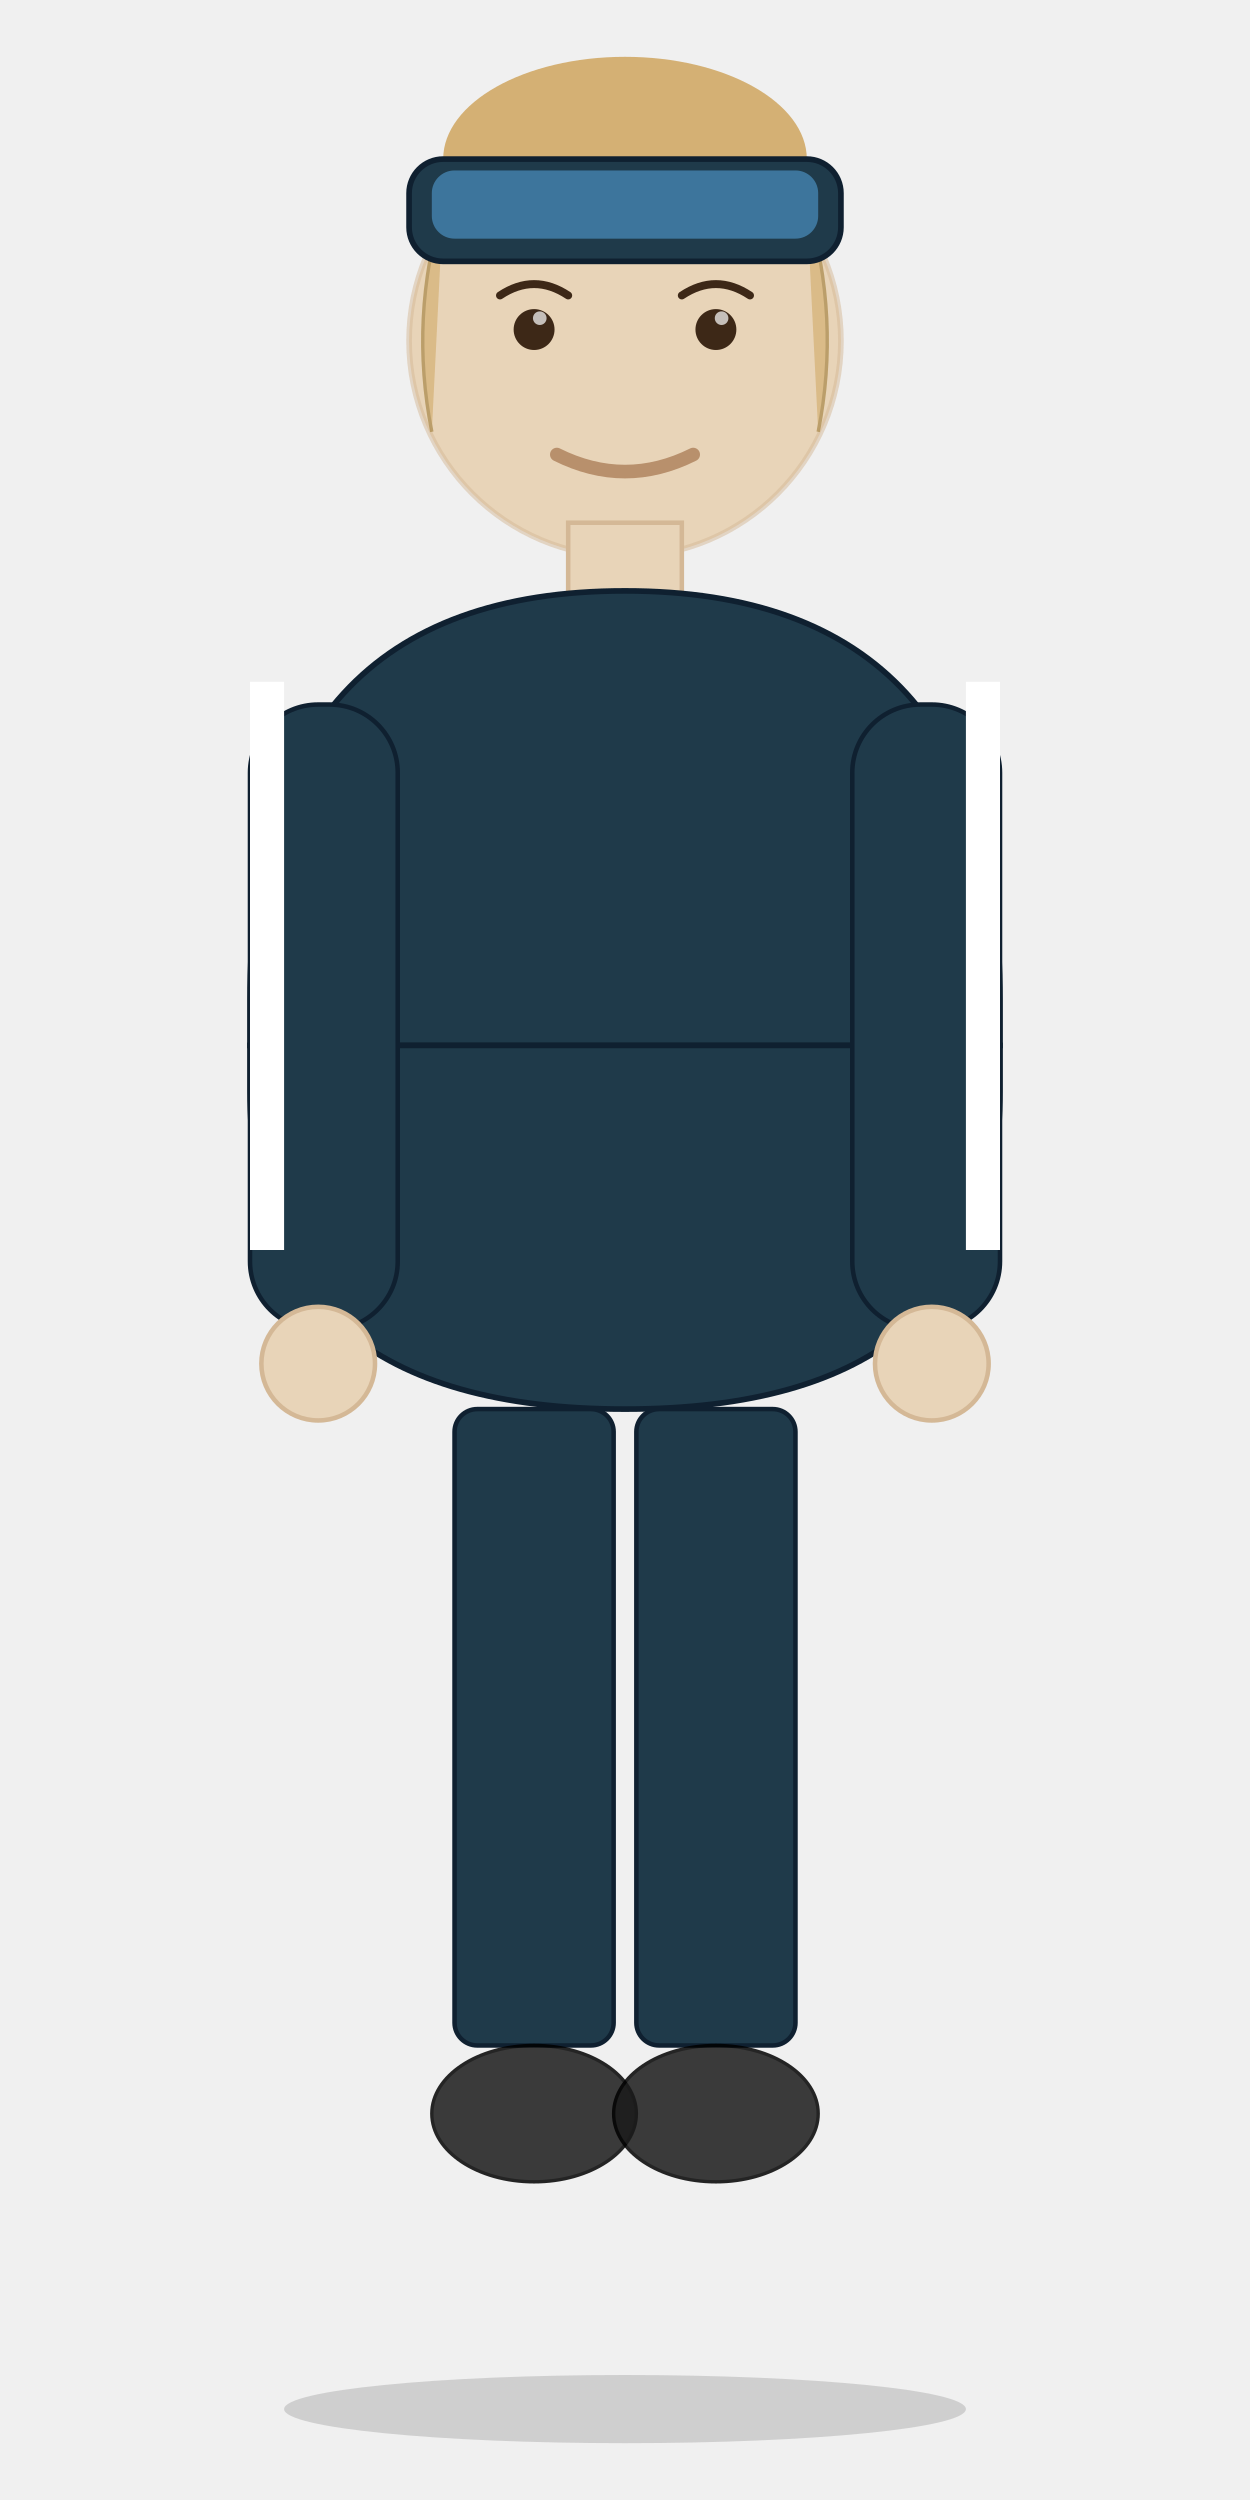
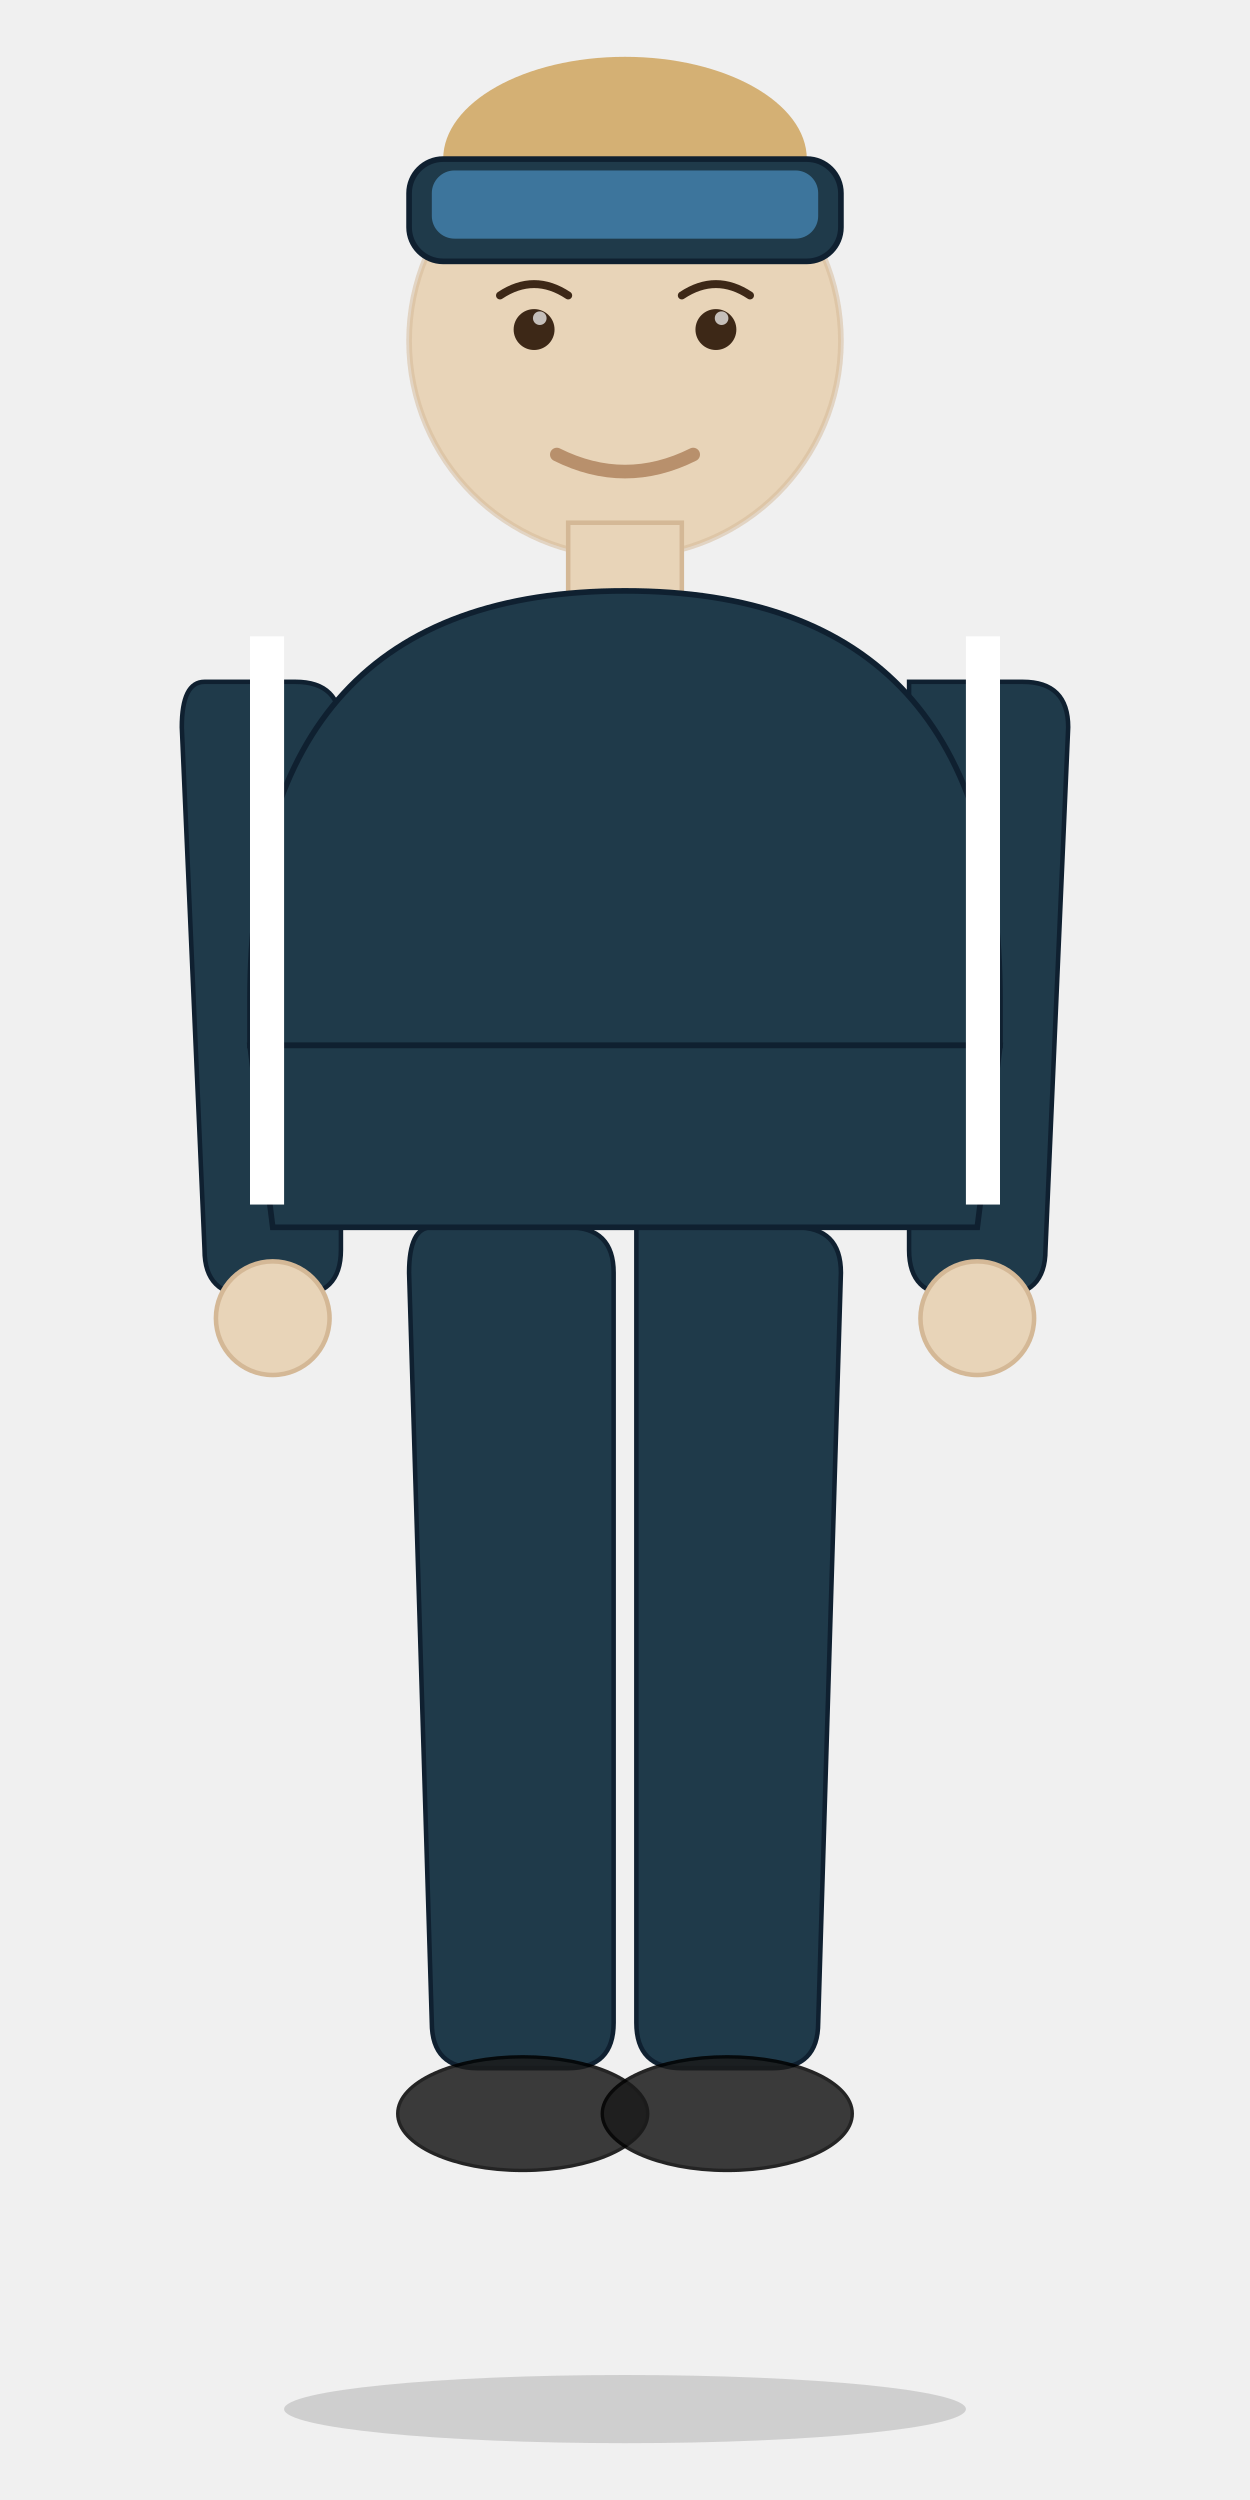
<svg xmlns="http://www.w3.org/2000/svg" viewBox="0 0 110 220" width="110" height="220">
  <ellipse cx="55" cy="212" rx="30" ry="3" fill="#000000" opacity="0.14" />
+   <path d="M 18 60 Q 16 60 16 64 L 18 110 Q 18 114 22 114 L 26 114 Q 30 114 30 110 L 30 64 Q 30 60 26 60 Z" fill="#1F3A4A" stroke="#0F2030" stroke-width="0.4" />
+   <path d="M 80 60 Q 80 60 80 64 L 80 110 Q 80 114 84 114 L 88 114 Q 92 114 92 110 L 94 64 Q 94 60 90 60 Z" fill="#1F3A4A" stroke="#0F2030" stroke-width="0.4" />
+   <circle cx="24" cy="116" r="5" fill="#E8D4B8" stroke="#D4B896" stroke-width="0.4" />
+   <circle cx="86" cy="116" r="5" fill="#E8D4B8" stroke="#D4B896" stroke-width="0.4" />
+   <path d="M 38 108 Q 36 108 36 112 L 38 178 Q 38 182 42 182 L 50 182 Q 54 182 54 178 L 54 112 Q 54 108 50 108 Z" fill="#1F3A4A" stroke="#0F2030" stroke-width="0.4" />
+   <path d="M 56 108 Q 56 108 56 112 L 56 178 Q 56 182 60 182 L 68 182 Q 72 182 72 178 L 74 112 Q 74 108 70 108 Z" fill="#1F3A4A" stroke="#0F2030" stroke-width="0.4" />
+   <ellipse cx="46" cy="186" rx="11" ry="5" fill="#1A1A1A" stroke="#000000" stroke-width="0.3" opacity="0.85" />
+   <ellipse cx="64" cy="186" rx="11" ry="5" fill="#1A1A1A" stroke="#000000" stroke-width="0.3" opacity="0.85" />
  <circle cx="55" cy="30" r="19" fill="#E8D4B8" />
  <circle cx="55" cy="30" r="19" fill="none" stroke="#D4B896" stroke-width="0.5" opacity="0.5" />
  <circle cx="47" cy="29" r="1.8" fill="#3D2817" />
  <circle cx="63" cy="29" r="1.8" fill="#3D2817" />
  <circle cx="47.5" cy="28" r="0.6" fill="#FFFFFF" opacity="0.7" />
  <circle cx="63.5" cy="28" r="0.6" fill="#FFFFFF" opacity="0.7" />
  <path d="M 44 26 Q 47 24 50 26" fill="none" stroke="#3D2817" stroke-width="0.7" stroke-linecap="round" />
  <path d="M 60 26 Q 63 24 66 26" fill="none" stroke="#3D2817" stroke-width="0.7" stroke-linecap="round" />
  <path d="M 49 40 Q 55 43 61 40" stroke="#B8906C" stroke-width="1.2" fill="none" stroke-linecap="round" />
  <ellipse cx="55" cy="14" rx="16" ry="9" fill="#D4B074" />
-   <path d="M 39 18 Q 36 28 38 38" fill="#D4B074" stroke="#A88848" stroke-width="0.3" opacity="0.7" />
-   <path d="M 71 18 Q 74 28 72 38" fill="#D4B074" stroke="#A88848" stroke-width="0.3" opacity="0.7" />
  <rect x="36" y="14" width="38" height="9" rx="3" fill="#1F3A4A" stroke="#0F2030" stroke-width="0.5" />
  <rect x="38" y="15" width="34" height="6" rx="2" fill="#4A8FBF" opacity="0.7" />
  <rect x="50" y="46" width="10" height="8" fill="#E8D4B8" stroke="#D4B896" stroke-width="0.4" />
  <path d="M 22 88 Q 22 52 55 52 Q 88 52 88 88 L 88 92 L 22 92 Z" fill="#1F3A4A" stroke="#0F2030" stroke-width="0.5" />
-   <path d="M 22 92 L 88 92 L 88 96 Q 88 124 55 124 Q 22 124 22 96 Z" fill="#1F3A4A" stroke="#0F2030" stroke-width="0.5" />
-   <rect x="22" y="62" width="13" height="55" rx="6" fill="#1F3A4A" stroke="#0F2030" stroke-width="0.4" />
-   <rect x="75" y="62" width="13" height="55" rx="6" fill="#1F3A4A" stroke="#0F2030" stroke-width="0.4" />
-   <circle cx="28" cy="120" r="5" fill="#E8D4B8" stroke="#D4B896" stroke-width="0.4" />
-   <circle cx="82" cy="120" r="5" fill="#E8D4B8" stroke="#D4B896" stroke-width="0.4" />
-   <rect x="40" y="124" width="14" height="56" rx="2" fill="#1F3A4A" stroke="#0F2030" stroke-width="0.4" />
-   <rect x="56" y="124" width="14" height="56" rx="2" fill="#1F3A4A" stroke="#0F2030" stroke-width="0.4" />
-   <ellipse cx="47" cy="186" rx="9" ry="6" fill="#1A1A1A" stroke="#000000" stroke-width="0.3" opacity="0.85" />
-   <ellipse cx="63" cy="186" rx="9" ry="6" fill="#1A1A1A" stroke="#000000" stroke-width="0.3" opacity="0.85" />
-   <rect x="22" y="60" width="3" height="50" fill="#FFFFFF" />
-   <rect x="85" y="60" width="3" height="50" fill="#FFFFFF" />
+   <path d="M 22 92 L 88 92 L 86 108 L 24 108 Z" fill="#1F3A4A" stroke="#0F2030" stroke-width="0.5" />
+   <rect x="22" y="56" width="3" height="50" fill="#FFFFFF" />
+   <rect x="85" y="56" width="3" height="50" fill="#FFFFFF" />
</svg>
